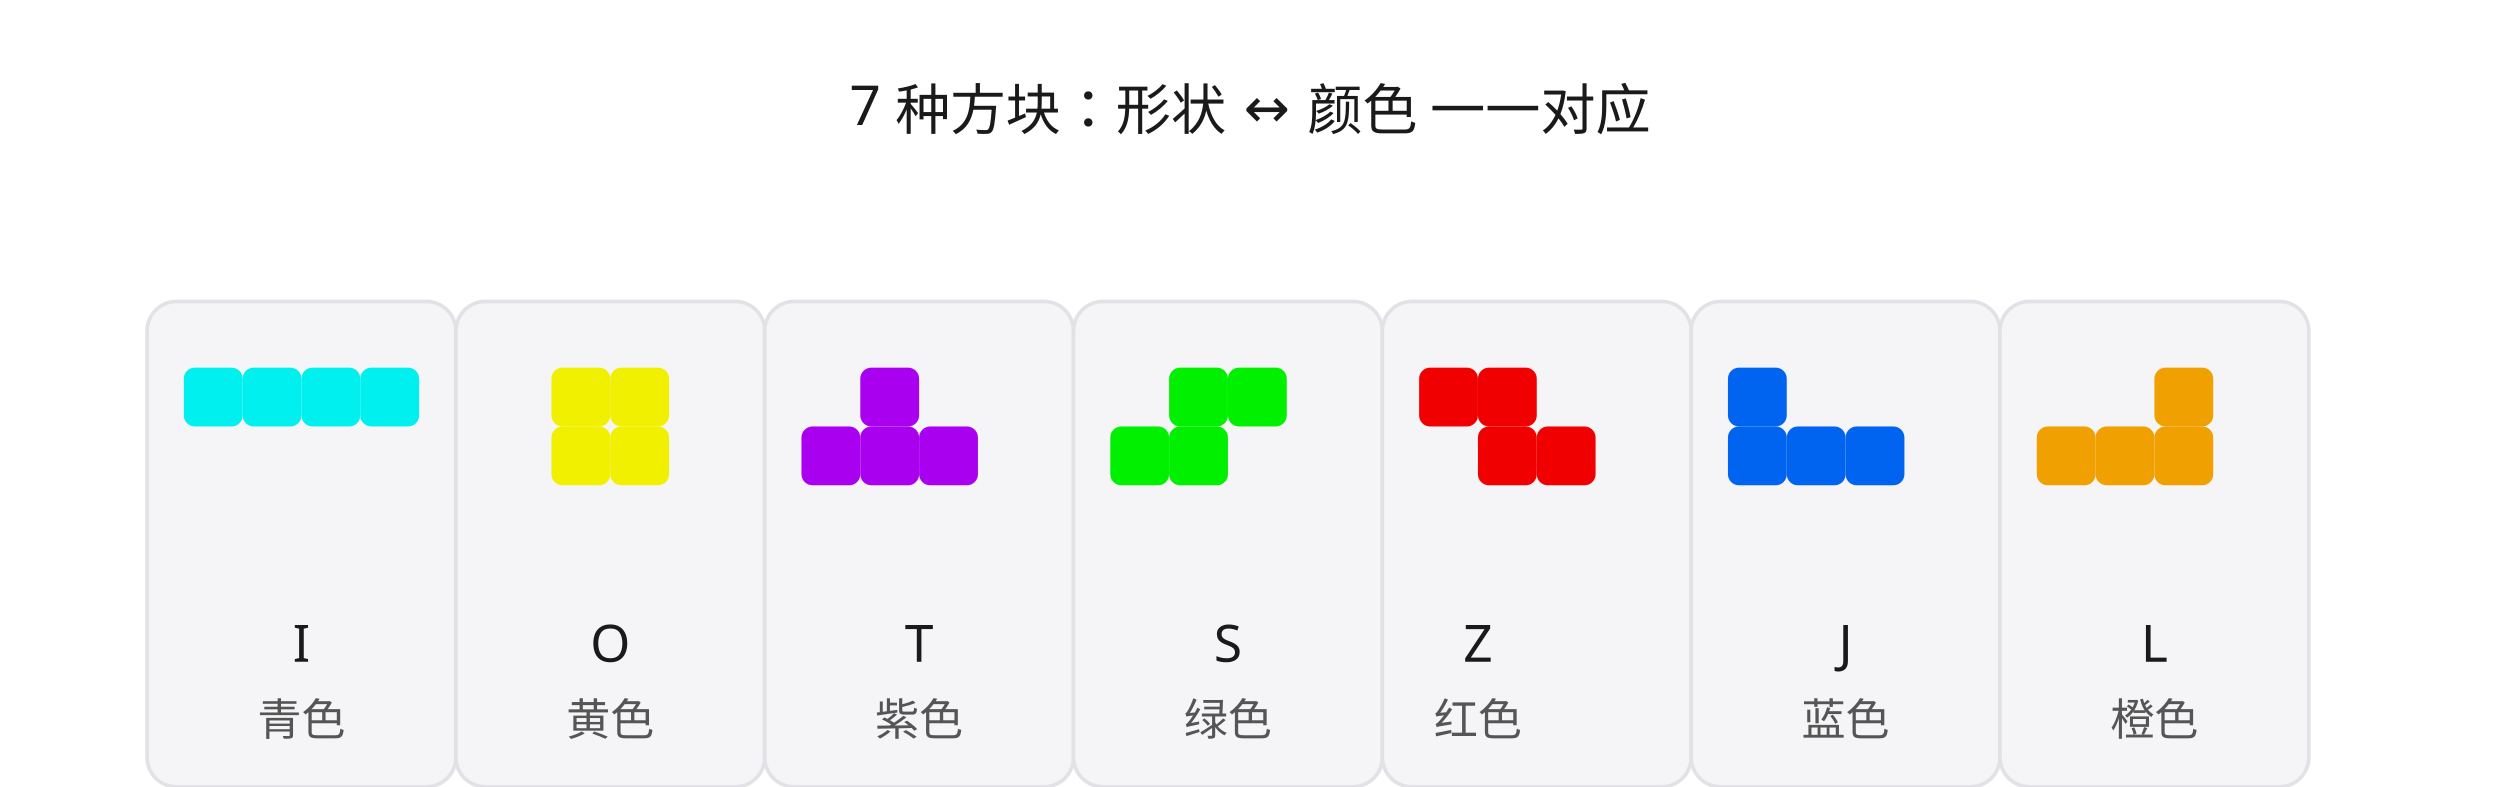
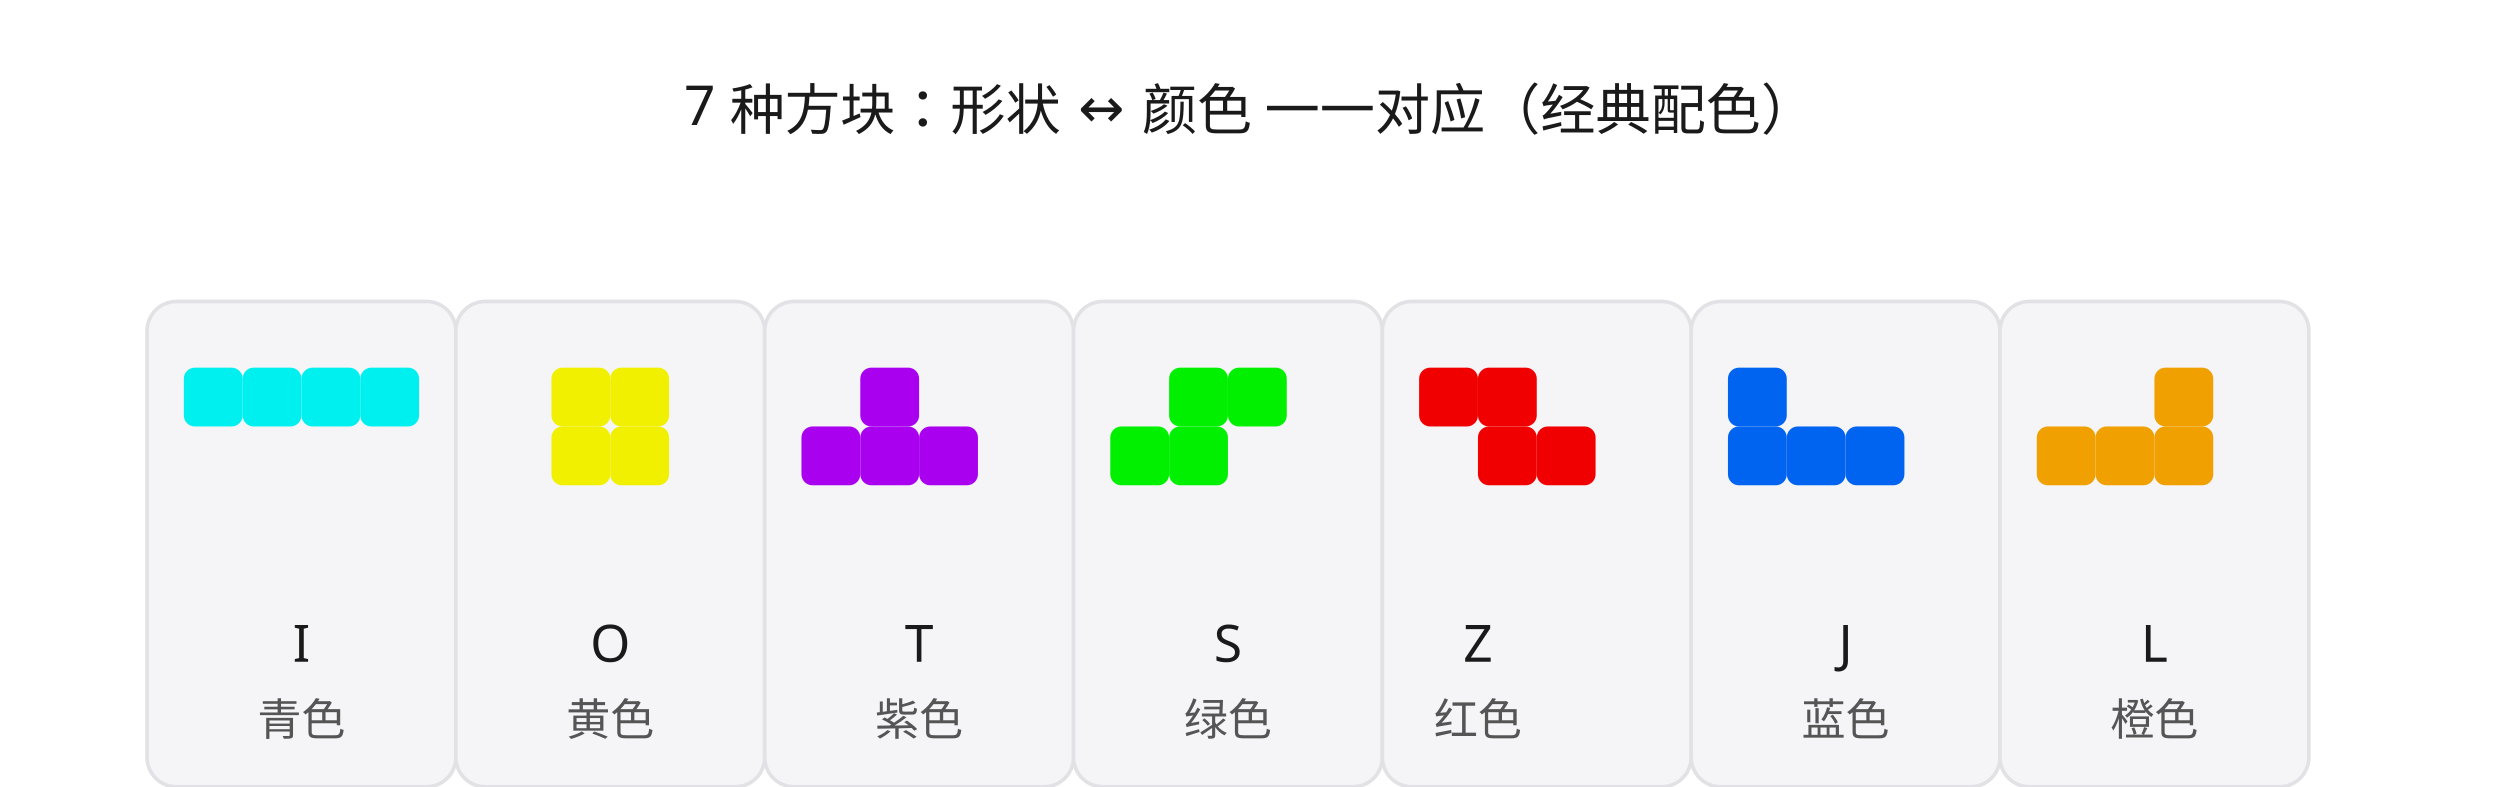
<svg xmlns="http://www.w3.org/2000/svg" viewBox="0 0 680 214" width="680" height="214" role="img">
-   <text x="340" y="34" text-anchor="middle" font-family="sans-serif" font-size="15" font-weight="500" fill="#1a1a1a">7 种方块：形状 ↔ 颜色 一一对应</text>
+   <text x="340" y="34" text-anchor="middle" font-family="sans-serif" font-size="15" font-weight="500" fill="#1a1a1a">7 种方块：形状 ↔ 颜色 一一对应（经典配色）</text>
  <rect x="40" y="82" width="84" height="132" rx="8" fill="#f5f5f7" stroke="#e2e2e6" />
  <rect x="124" y="82" width="84" height="132" rx="8" fill="#f5f5f7" stroke="#e2e2e6" />
  <rect x="208" y="82" width="84" height="132" rx="8" fill="#f5f5f7" stroke="#e2e2e6" />
  <rect x="292" y="82" width="84" height="132" rx="8" fill="#f5f5f7" stroke="#e2e2e6" />
  <rect x="376" y="82" width="84" height="132" rx="8" fill="#f5f5f7" stroke="#e2e2e6" />
  <rect x="460" y="82" width="84" height="132" rx="8" fill="#f5f5f7" stroke="#e2e2e6" />
  <rect x="544" y="82" width="84" height="132" rx="8" fill="#f5f5f7" stroke="#e2e2e6" />
  <rect x="50" y="100" width="16" height="16" rx="3" fill="#00F0F0" />
  <rect x="66" y="100" width="16" height="16" rx="3" fill="#00F0F0" />
  <rect x="82" y="100" width="16" height="16" rx="3" fill="#00F0F0" />
  <rect x="98" y="100" width="16" height="16" rx="3" fill="#00F0F0" />
  <text x="82" y="180" text-anchor="middle" font-family="sans-serif" font-size="14" font-weight="500" fill="#1a1a1a">I</text>
  <text x="82" y="200" text-anchor="middle" font-family="sans-serif" font-size="12" fill="#555">青色</text>
  <rect x="150" y="100" width="16" height="16" rx="3" fill="#F0F000" />
  <rect x="166" y="100" width="16" height="16" rx="3" fill="#F0F000" />
  <rect x="150" y="116" width="16" height="16" rx="3" fill="#F0F000" />
  <rect x="166" y="116" width="16" height="16" rx="3" fill="#F0F000" />
  <text x="166" y="180" text-anchor="middle" font-family="sans-serif" font-size="14" font-weight="500" fill="#1a1a1a">O</text>
  <text x="166" y="200" text-anchor="middle" font-family="sans-serif" font-size="12" fill="#555">黄色</text>
  <rect x="234" y="100" width="16" height="16" rx="3" fill="#AA00F0" />
  <rect x="218" y="116" width="16" height="16" rx="3" fill="#AA00F0" />
  <rect x="234" y="116" width="16" height="16" rx="3" fill="#AA00F0" />
  <rect x="250" y="116" width="16" height="16" rx="3" fill="#AA00F0" />
  <text x="250" y="180" text-anchor="middle" font-family="sans-serif" font-size="14" font-weight="500" fill="#1a1a1a">T</text>
  <text x="250" y="200" text-anchor="middle" font-family="sans-serif" font-size="12" fill="#555">紫色</text>
  <rect x="318" y="100" width="16" height="16" rx="3" fill="#00F000" />
  <rect x="334" y="100" width="16" height="16" rx="3" fill="#00F000" />
  <rect x="302" y="116" width="16" height="16" rx="3" fill="#00F000" />
  <rect x="318" y="116" width="16" height="16" rx="3" fill="#00F000" />
  <text x="334" y="180" text-anchor="middle" font-family="sans-serif" font-size="14" font-weight="500" fill="#1a1a1a">S</text>
  <text x="334" y="200" text-anchor="middle" font-family="sans-serif" font-size="12" fill="#555">绿色</text>
  <rect x="386" y="100" width="16" height="16" rx="3" fill="#F00000" />
  <rect x="402" y="100" width="16" height="16" rx="3" fill="#F00000" />
  <rect x="402" y="116" width="16" height="16" rx="3" fill="#F00000" />
  <rect x="418" y="116" width="16" height="16" rx="3" fill="#F00000" />
  <text x="402" y="180" text-anchor="middle" font-family="sans-serif" font-size="14" font-weight="500" fill="#1a1a1a">Z</text>
  <text x="402" y="200" text-anchor="middle" font-family="sans-serif" font-size="12" fill="#555">红色</text>
  <rect x="470" y="100" width="16" height="16" rx="3" fill="#0064F0" />
  <rect x="470" y="116" width="16" height="16" rx="3" fill="#0064F0" />
  <rect x="486" y="116" width="16" height="16" rx="3" fill="#0064F0" />
  <rect x="502" y="116" width="16" height="16" rx="3" fill="#0064F0" />
  <text x="502" y="180" text-anchor="middle" font-family="sans-serif" font-size="14" font-weight="500" fill="#1a1a1a">J</text>
  <text x="502" y="200" text-anchor="middle" font-family="sans-serif" font-size="12" fill="#555">蓝色</text>
  <rect x="586" y="100" width="16" height="16" rx="3" fill="#F0A000" />
  <rect x="554" y="116" width="16" height="16" rx="3" fill="#F0A000" />
  <rect x="570" y="116" width="16" height="16" rx="3" fill="#F0A000" />
  <rect x="586" y="116" width="16" height="16" rx="3" fill="#F0A000" />
  <text x="586" y="180" text-anchor="middle" font-family="sans-serif" font-size="14" font-weight="500" fill="#1a1a1a">L</text>
  <text x="586" y="200" text-anchor="middle" font-family="sans-serif" font-size="12" fill="#555">橙色</text>
</svg>
